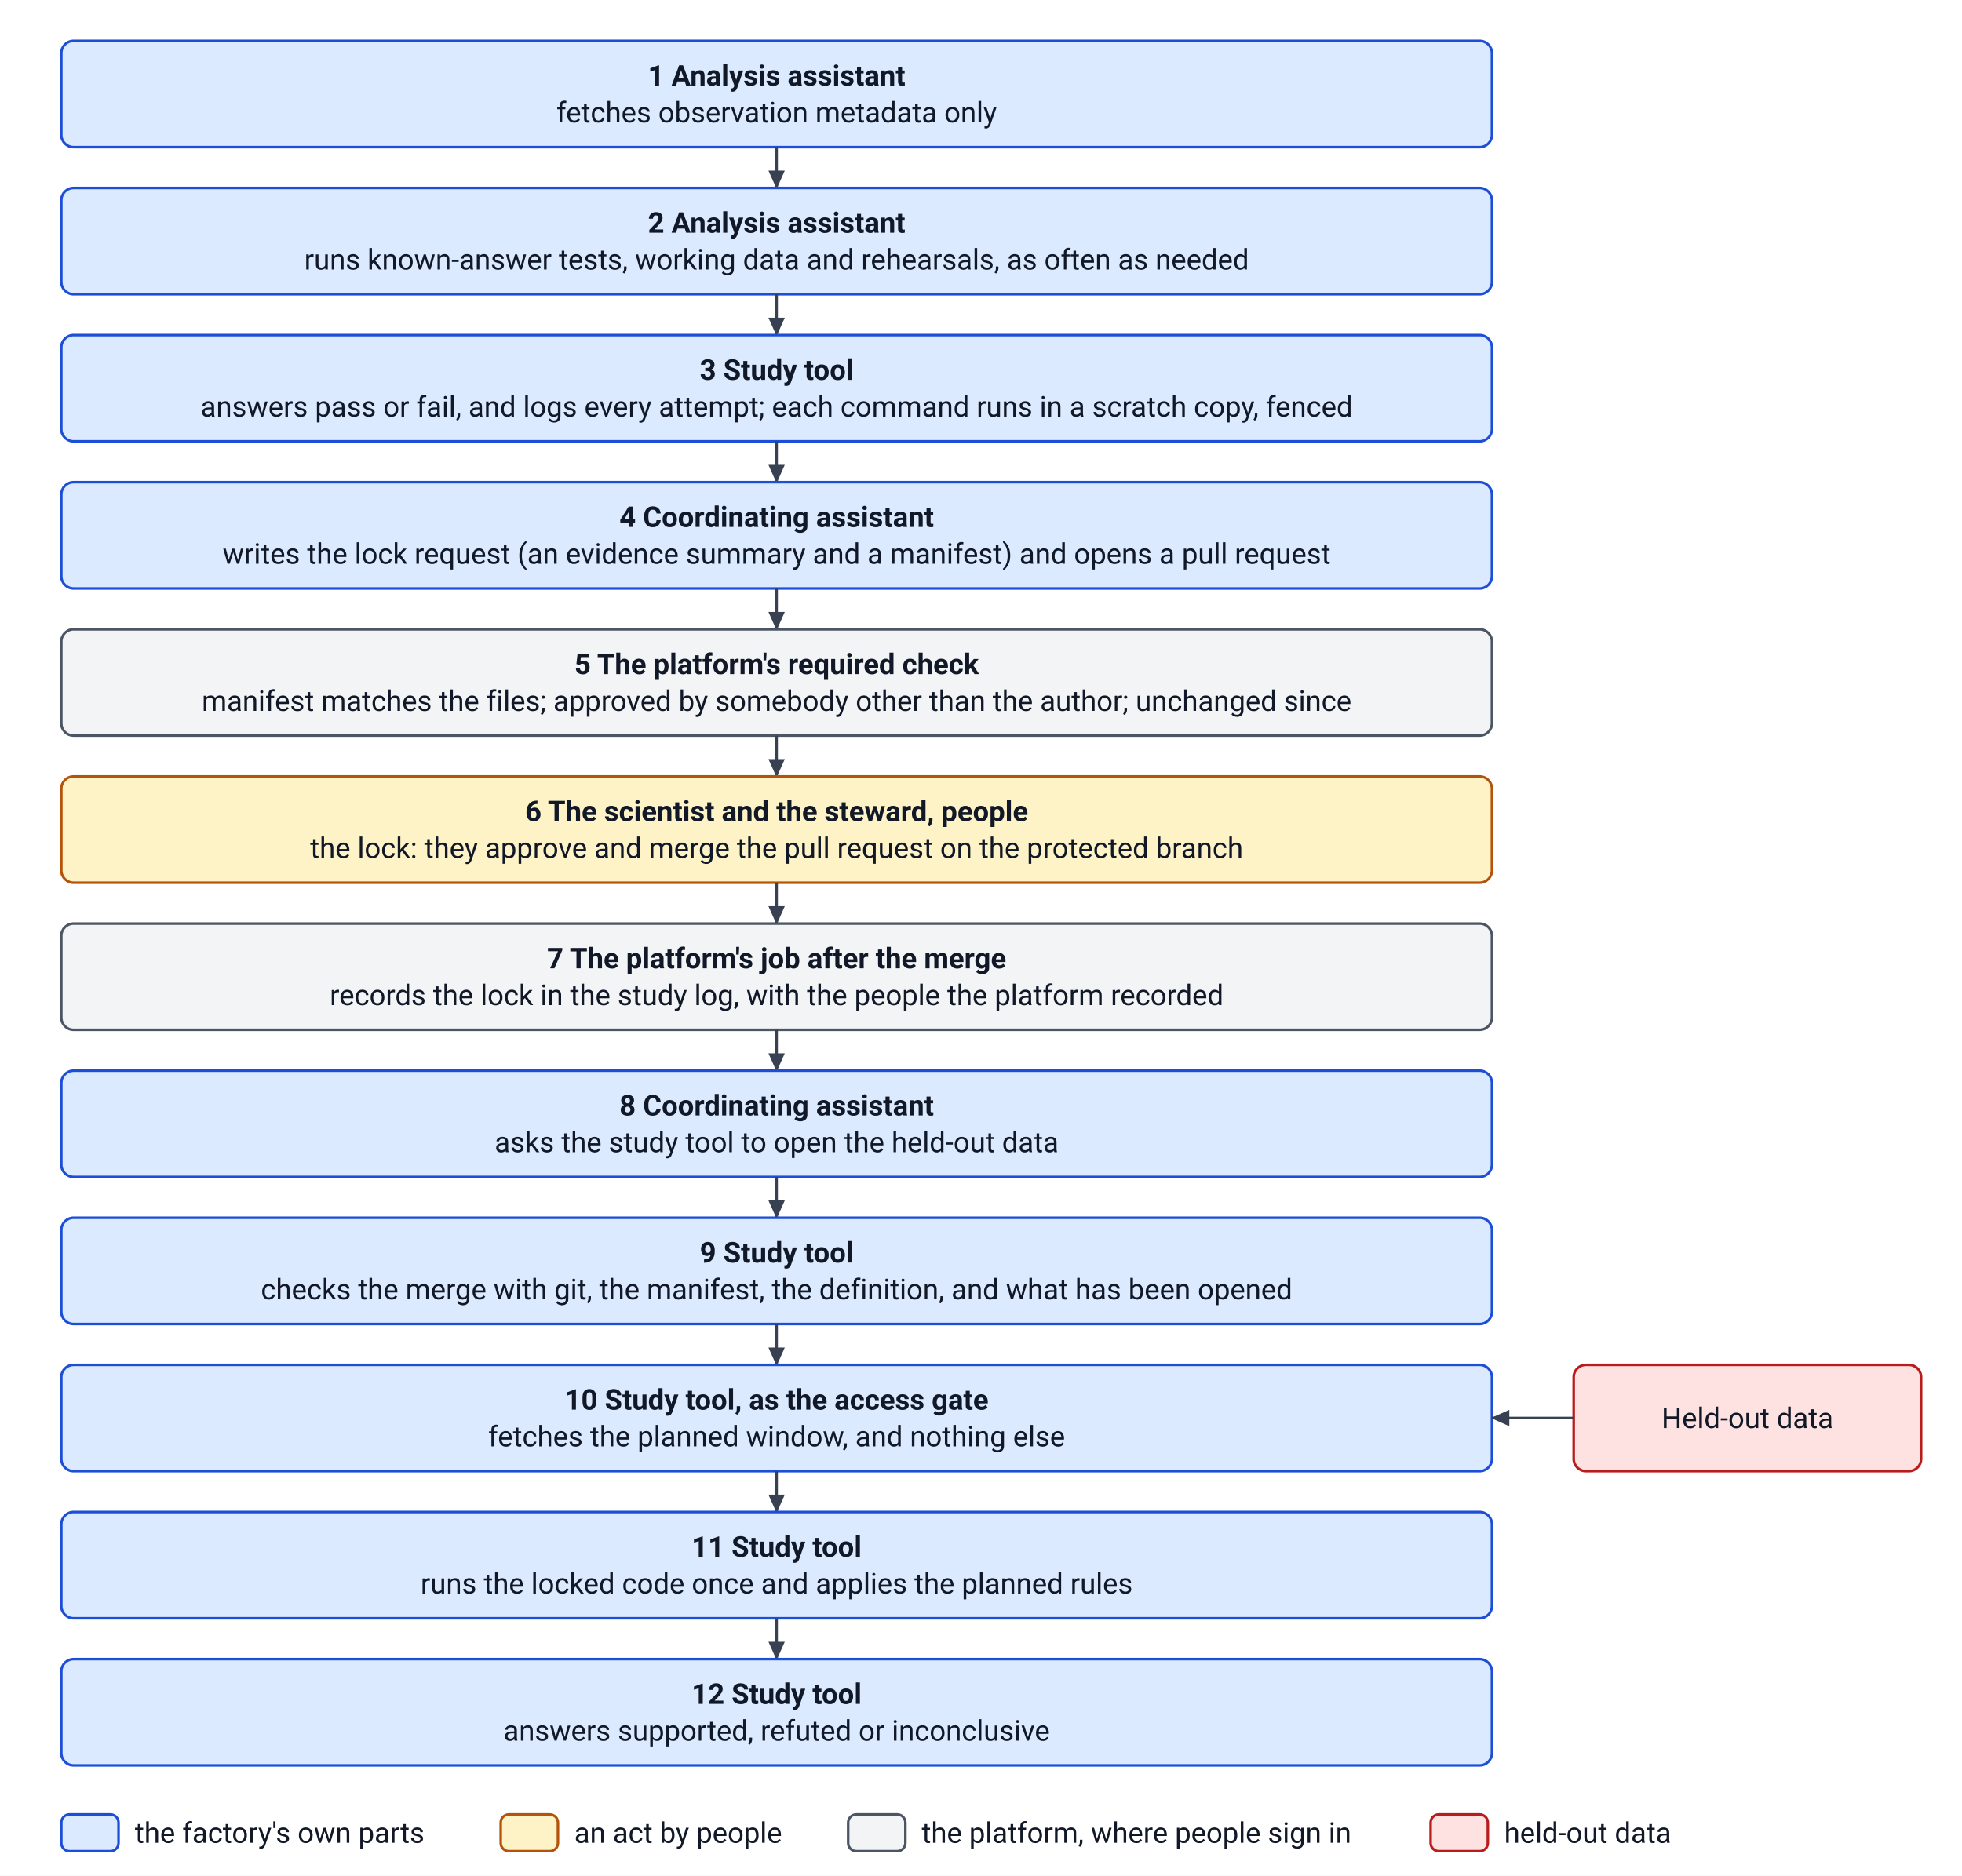
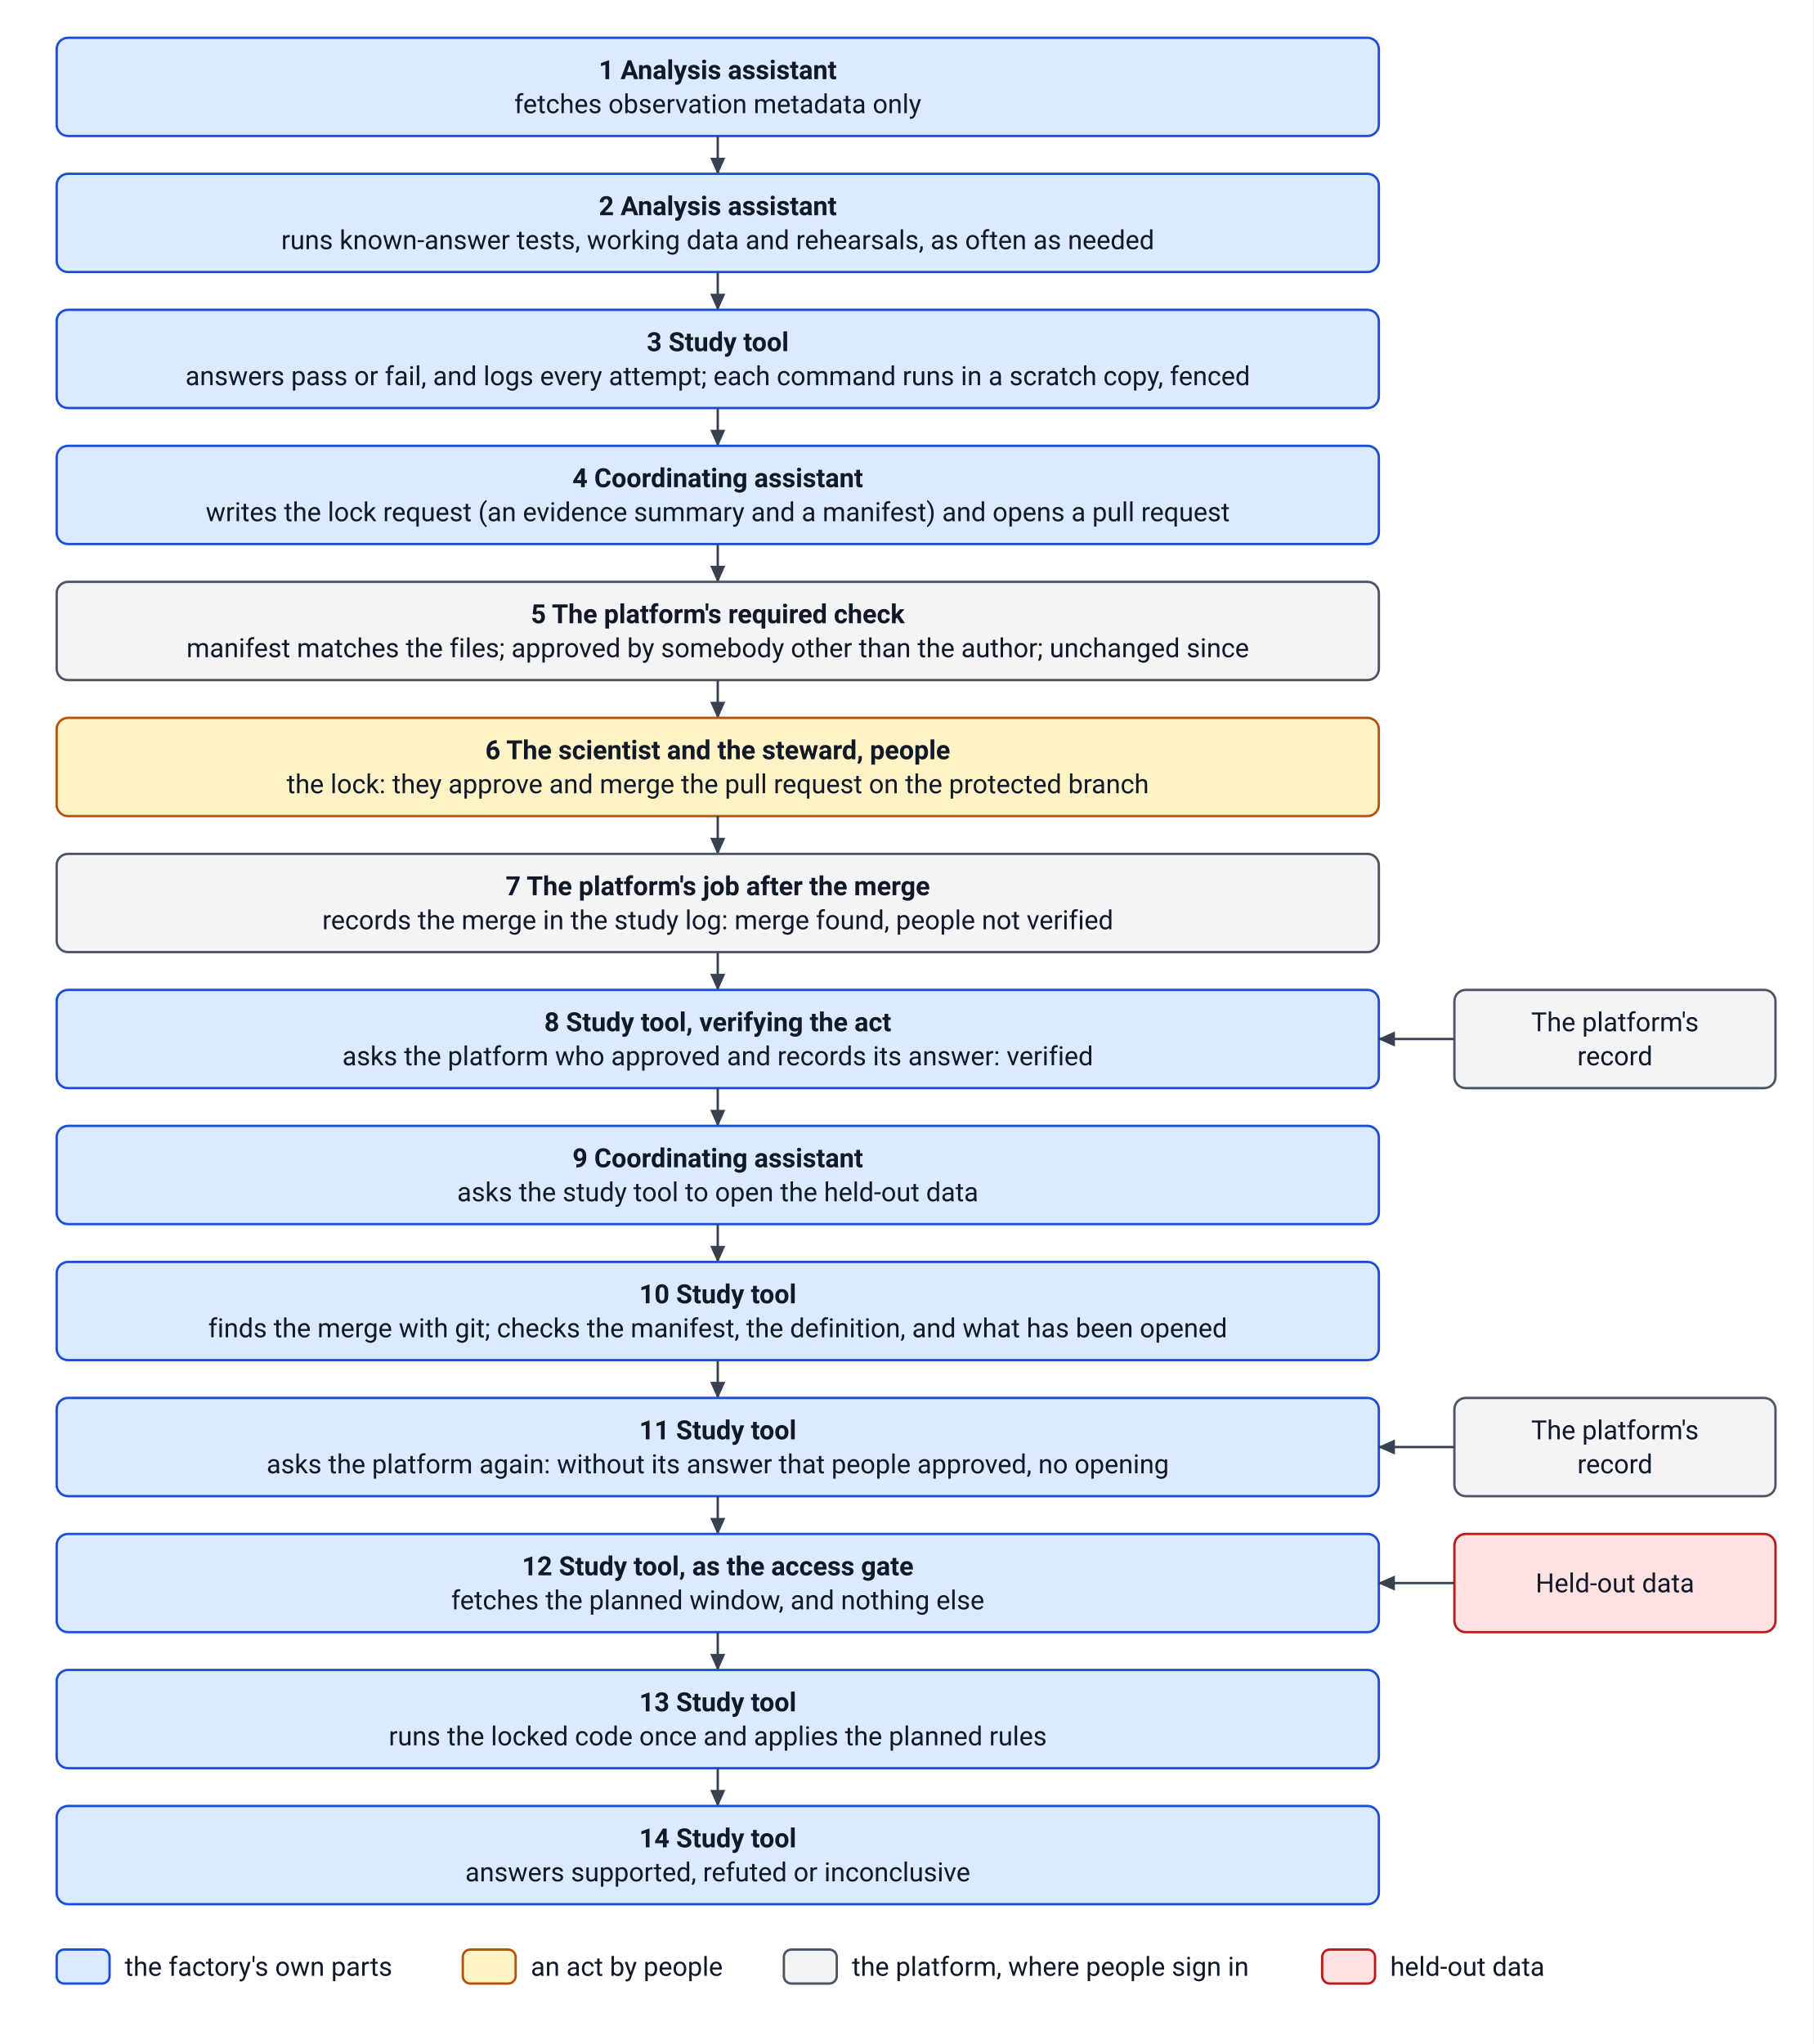
- <svg xmlns="http://www.w3.org/2000/svg" viewBox="0 0 960 918" width="960" height="918" role="img" aria-labelledby="title desc" font-family="system-ui, -apple-system, 'Segoe UI', Roboto, 'Helvetica Neue', Arial, sans-serif" fill="#111827">
+ <svg xmlns="http://www.w3.org/2000/svg" viewBox="0 0 960 1082" width="960" height="1082" role="img" aria-labelledby="title desc" font-family="system-ui, -apple-system, 'Segoe UI', Roboto, 'Helvetica Neue', Arial, sans-serif" fill="#111827">
  <defs>
    <marker id="arrow" markerUnits="userSpaceOnUse" markerWidth="9" markerHeight="8" refX="8.5" refY="4" orient="auto">
      <path d="M 0 0 L 9 4 L 0 8 Z" fill="#374151" />
    </marker>
  </defs>
-   <rect x="0" y="0" width="960" height="918" fill="#FFFFFF" />
+   <rect x="0" y="0" width="960" height="1082" fill="#FFFFFF" />
  <rect x="30" y="20" width="700" height="52" rx="6" fill="#DBEAFE" stroke="#1D4ED8" stroke-width="1.25" />
  <text x="380.0" y="37.0" text-anchor="middle" dy="0.35em" font-size="14" font-weight="600">1  Analysis assistant</text>
  <text x="380.0" y="55.0" text-anchor="middle" dy="0.35em" font-size="14">fetches observation metadata only</text>
  <path d="M 380 72 L 380 92" fill="none" stroke="#374151" stroke-width="1.25" marker-end="url(#arrow)" />
  <rect x="30" y="92" width="700" height="52" rx="6" fill="#DBEAFE" stroke="#1D4ED8" stroke-width="1.25" />
  <text x="380.0" y="109.0" text-anchor="middle" dy="0.35em" font-size="14" font-weight="600">2  Analysis assistant</text>
  <text x="380.0" y="127.0" text-anchor="middle" dy="0.35em" font-size="14">runs known-answer tests, working data and rehearsals, as often as needed</text>
  <path d="M 380 144 L 380 164" fill="none" stroke="#374151" stroke-width="1.25" marker-end="url(#arrow)" />
  <rect x="30" y="164" width="700" height="52" rx="6" fill="#DBEAFE" stroke="#1D4ED8" stroke-width="1.25" />
  <text x="380.0" y="181.0" text-anchor="middle" dy="0.35em" font-size="14" font-weight="600">3  Study tool</text>
  <text x="380.0" y="199.0" text-anchor="middle" dy="0.35em" font-size="14">answers pass or fail, and logs every attempt; each command runs in a scratch copy, fenced</text>
  <path d="M 380 216 L 380 236" fill="none" stroke="#374151" stroke-width="1.25" marker-end="url(#arrow)" />
  <rect x="30" y="236" width="700" height="52" rx="6" fill="#DBEAFE" stroke="#1D4ED8" stroke-width="1.25" />
  <text x="380.0" y="253.0" text-anchor="middle" dy="0.35em" font-size="14" font-weight="600">4  Coordinating assistant</text>
  <text x="380.0" y="271.0" text-anchor="middle" dy="0.35em" font-size="14">writes the lock request (an evidence summary and a manifest) and opens a pull request</text>
  <path d="M 380 288 L 380 308" fill="none" stroke="#374151" stroke-width="1.25" marker-end="url(#arrow)" />
  <rect x="30" y="308" width="700" height="52" rx="6" fill="#F3F4F6" stroke="#4B5563" stroke-width="1.25" />
  <text x="380.0" y="325.0" text-anchor="middle" dy="0.35em" font-size="14" font-weight="600">5  The platform's required check</text>
  <text x="380.0" y="343.0" text-anchor="middle" dy="0.35em" font-size="14">manifest matches the files; approved by somebody other than the author; unchanged since</text>
  <path d="M 380 360 L 380 380" fill="none" stroke="#374151" stroke-width="1.25" marker-end="url(#arrow)" />
  <rect x="30" y="380" width="700" height="52" rx="6" fill="#FEF3C7" stroke="#B45309" stroke-width="1.25" />
  <text x="380.0" y="397.0" text-anchor="middle" dy="0.35em" font-size="14" font-weight="600">6  The scientist and the steward, people</text>
  <text x="380.0" y="415.0" text-anchor="middle" dy="0.35em" font-size="14">the lock: they approve and merge the pull request on the protected branch</text>
  <path d="M 380 432 L 380 452" fill="none" stroke="#374151" stroke-width="1.25" marker-end="url(#arrow)" />
  <rect x="30" y="452" width="700" height="52" rx="6" fill="#F3F4F6" stroke="#4B5563" stroke-width="1.25" />
  <text x="380.0" y="469.0" text-anchor="middle" dy="0.35em" font-size="14" font-weight="600">7  The platform's job after the merge</text>
-   <text x="380.0" y="487.0" text-anchor="middle" dy="0.35em" font-size="14">records the lock in the study log, with the people the platform recorded</text>
+   <text x="380.0" y="487.0" text-anchor="middle" dy="0.35em" font-size="14">records the merge in the study log: merge found, people not verified</text>
  <path d="M 380 504 L 380 524" fill="none" stroke="#374151" stroke-width="1.25" marker-end="url(#arrow)" />
  <rect x="30" y="524" width="700" height="52" rx="6" fill="#DBEAFE" stroke="#1D4ED8" stroke-width="1.25" />
-   <text x="380.0" y="541.0" text-anchor="middle" dy="0.35em" font-size="14" font-weight="600">8  Coordinating assistant</text>
-   <text x="380.0" y="559.0" text-anchor="middle" dy="0.35em" font-size="14">asks the study tool to open the held-out data</text>
+   <text x="380.0" y="541.0" text-anchor="middle" dy="0.35em" font-size="14" font-weight="600">8  Study tool, verifying the act</text>
+   <text x="380.0" y="559.0" text-anchor="middle" dy="0.35em" font-size="14">asks the platform who approved and records its answer: verified</text>
  <path d="M 380 576 L 380 596" fill="none" stroke="#374151" stroke-width="1.25" marker-end="url(#arrow)" />
  <rect x="30" y="596" width="700" height="52" rx="6" fill="#DBEAFE" stroke="#1D4ED8" stroke-width="1.25" />
-   <text x="380.0" y="613.0" text-anchor="middle" dy="0.35em" font-size="14" font-weight="600">9  Study tool</text>
-   <text x="380.0" y="631.0" text-anchor="middle" dy="0.35em" font-size="14">checks the merge with git, the manifest, the definition, and what has been opened</text>
+   <text x="380.0" y="613.0" text-anchor="middle" dy="0.35em" font-size="14" font-weight="600">9  Coordinating assistant</text>
+   <text x="380.0" y="631.0" text-anchor="middle" dy="0.35em" font-size="14">asks the study tool to open the held-out data</text>
  <path d="M 380 648 L 380 668" fill="none" stroke="#374151" stroke-width="1.25" marker-end="url(#arrow)" />
  <rect x="30" y="668" width="700" height="52" rx="6" fill="#DBEAFE" stroke="#1D4ED8" stroke-width="1.25" />
-   <text x="380.0" y="685.0" text-anchor="middle" dy="0.35em" font-size="14" font-weight="600">10  Study tool, as the access gate</text>
-   <text x="380.0" y="703.0" text-anchor="middle" dy="0.35em" font-size="14">fetches the planned window, and nothing else</text>
+   <text x="380.0" y="685.0" text-anchor="middle" dy="0.35em" font-size="14" font-weight="600">10  Study tool</text>
+   <text x="380.0" y="703.0" text-anchor="middle" dy="0.35em" font-size="14">finds the merge with git; checks the manifest, the definition, and what has been opened</text>
  <path d="M 380 720 L 380 740" fill="none" stroke="#374151" stroke-width="1.25" marker-end="url(#arrow)" />
  <rect x="30" y="740" width="700" height="52" rx="6" fill="#DBEAFE" stroke="#1D4ED8" stroke-width="1.25" />
  <text x="380.0" y="757.0" text-anchor="middle" dy="0.35em" font-size="14" font-weight="600">11  Study tool</text>
-   <text x="380.0" y="775.0" text-anchor="middle" dy="0.35em" font-size="14">runs the locked code once and applies the planned rules</text>
+   <text x="380.0" y="775.0" text-anchor="middle" dy="0.35em" font-size="14">asks the platform again: without its answer that people approved, no opening</text>
  <path d="M 380 792 L 380 812" fill="none" stroke="#374151" stroke-width="1.25" marker-end="url(#arrow)" />
  <rect x="30" y="812" width="700" height="52" rx="6" fill="#DBEAFE" stroke="#1D4ED8" stroke-width="1.25" />
-   <text x="380.0" y="829.0" text-anchor="middle" dy="0.35em" font-size="14" font-weight="600">12  Study tool</text>
-   <text x="380.0" y="847.0" text-anchor="middle" dy="0.35em" font-size="14">answers supported, refuted or inconclusive</text>
-   <rect x="770" y="668" width="170" height="52" rx="6" fill="#FEE2E2" stroke="#B91C1C" stroke-width="1.25" />
-   <text x="855.0" y="694.0" text-anchor="middle" dy="0.35em" font-size="14">Held-out data</text>
-   <path d="M 770 694 L 730 694" fill="none" stroke="#374151" stroke-width="1.25" marker-end="url(#arrow)" />
-   <rect x="30" y="888" width="28" height="18" rx="4" fill="#DBEAFE" stroke="#1D4ED8" stroke-width="1.25" />
-   <text x="66" y="897.0" text-anchor="start" dy="0.35em" font-size="14">the factory's own parts</text>
-   <rect x="245" y="888" width="28" height="18" rx="4" fill="#FEF3C7" stroke="#B45309" stroke-width="1.25" />
-   <text x="281" y="897.0" text-anchor="start" dy="0.35em" font-size="14">an act by people</text>
-   <rect x="415" y="888" width="28" height="18" rx="4" fill="#F3F4F6" stroke="#4B5563" stroke-width="1.25" />
-   <text x="451" y="897.0" text-anchor="start" dy="0.35em" font-size="14">the platform, where people sign in</text>
-   <rect x="700" y="888" width="28" height="18" rx="4" fill="#FEE2E2" stroke="#B91C1C" stroke-width="1.25" />
-   <text x="736" y="897.0" text-anchor="start" dy="0.35em" font-size="14">held-out data</text>
+   <text x="380.0" y="829.0" text-anchor="middle" dy="0.35em" font-size="14" font-weight="600">12  Study tool, as the access gate</text>
+   <text x="380.0" y="847.0" text-anchor="middle" dy="0.35em" font-size="14">fetches the planned window, and nothing else</text>
+   <path d="M 380 864 L 380 884" fill="none" stroke="#374151" stroke-width="1.25" marker-end="url(#arrow)" />
+   <rect x="30" y="884" width="700" height="52" rx="6" fill="#DBEAFE" stroke="#1D4ED8" stroke-width="1.25" />
+   <text x="380.0" y="901.0" text-anchor="middle" dy="0.35em" font-size="14" font-weight="600">13  Study tool</text>
+   <text x="380.0" y="919.0" text-anchor="middle" dy="0.35em" font-size="14">runs the locked code once and applies the planned rules</text>
+   <path d="M 380 936 L 380 956" fill="none" stroke="#374151" stroke-width="1.25" marker-end="url(#arrow)" />
+   <rect x="30" y="956" width="700" height="52" rx="6" fill="#DBEAFE" stroke="#1D4ED8" stroke-width="1.25" />
+   <text x="380.0" y="973.0" text-anchor="middle" dy="0.35em" font-size="14" font-weight="600">14  Study tool</text>
+   <text x="380.0" y="991.0" text-anchor="middle" dy="0.35em" font-size="14">answers supported, refuted or inconclusive</text>
+   <rect x="770" y="524" width="170" height="52" rx="6" fill="#F3F4F6" stroke="#4B5563" stroke-width="1.25" />
+   <text x="855.0" y="541.0" text-anchor="middle" dy="0.35em" font-size="14">The platform's</text>
+   <text x="855.0" y="559.0" text-anchor="middle" dy="0.35em" font-size="14">record</text>
+   <path d="M 770 550 L 730 550" fill="none" stroke="#374151" stroke-width="1.25" marker-end="url(#arrow)" />
+   <rect x="770" y="740" width="170" height="52" rx="6" fill="#F3F4F6" stroke="#4B5563" stroke-width="1.25" />
+   <text x="855.0" y="757.0" text-anchor="middle" dy="0.35em" font-size="14">The platform's</text>
+   <text x="855.0" y="775.0" text-anchor="middle" dy="0.35em" font-size="14">record</text>
+   <path d="M 770 766 L 730 766" fill="none" stroke="#374151" stroke-width="1.25" marker-end="url(#arrow)" />
+   <rect x="770" y="812" width="170" height="52" rx="6" fill="#FEE2E2" stroke="#B91C1C" stroke-width="1.25" />
+   <text x="855.0" y="838.0" text-anchor="middle" dy="0.35em" font-size="14">Held-out data</text>
+   <path d="M 770 838 L 730 838" fill="none" stroke="#374151" stroke-width="1.25" marker-end="url(#arrow)" />
+   <rect x="30" y="1032" width="28" height="18" rx="4" fill="#DBEAFE" stroke="#1D4ED8" stroke-width="1.25" />
+   <text x="66" y="1041.0" text-anchor="start" dy="0.35em" font-size="14">the factory's own parts</text>
+   <rect x="245" y="1032" width="28" height="18" rx="4" fill="#FEF3C7" stroke="#B45309" stroke-width="1.25" />
+   <text x="281" y="1041.0" text-anchor="start" dy="0.35em" font-size="14">an act by people</text>
+   <rect x="415" y="1032" width="28" height="18" rx="4" fill="#F3F4F6" stroke="#4B5563" stroke-width="1.25" />
+   <text x="451" y="1041.0" text-anchor="start" dy="0.35em" font-size="14">the platform, where people sign in</text>
+   <rect x="700" y="1032" width="28" height="18" rx="4" fill="#FEE2E2" stroke="#B91C1C" stroke-width="1.25" />
+   <text x="736" y="1041.0" text-anchor="start" dy="0.35em" font-size="14">held-out data</text>
</svg>
